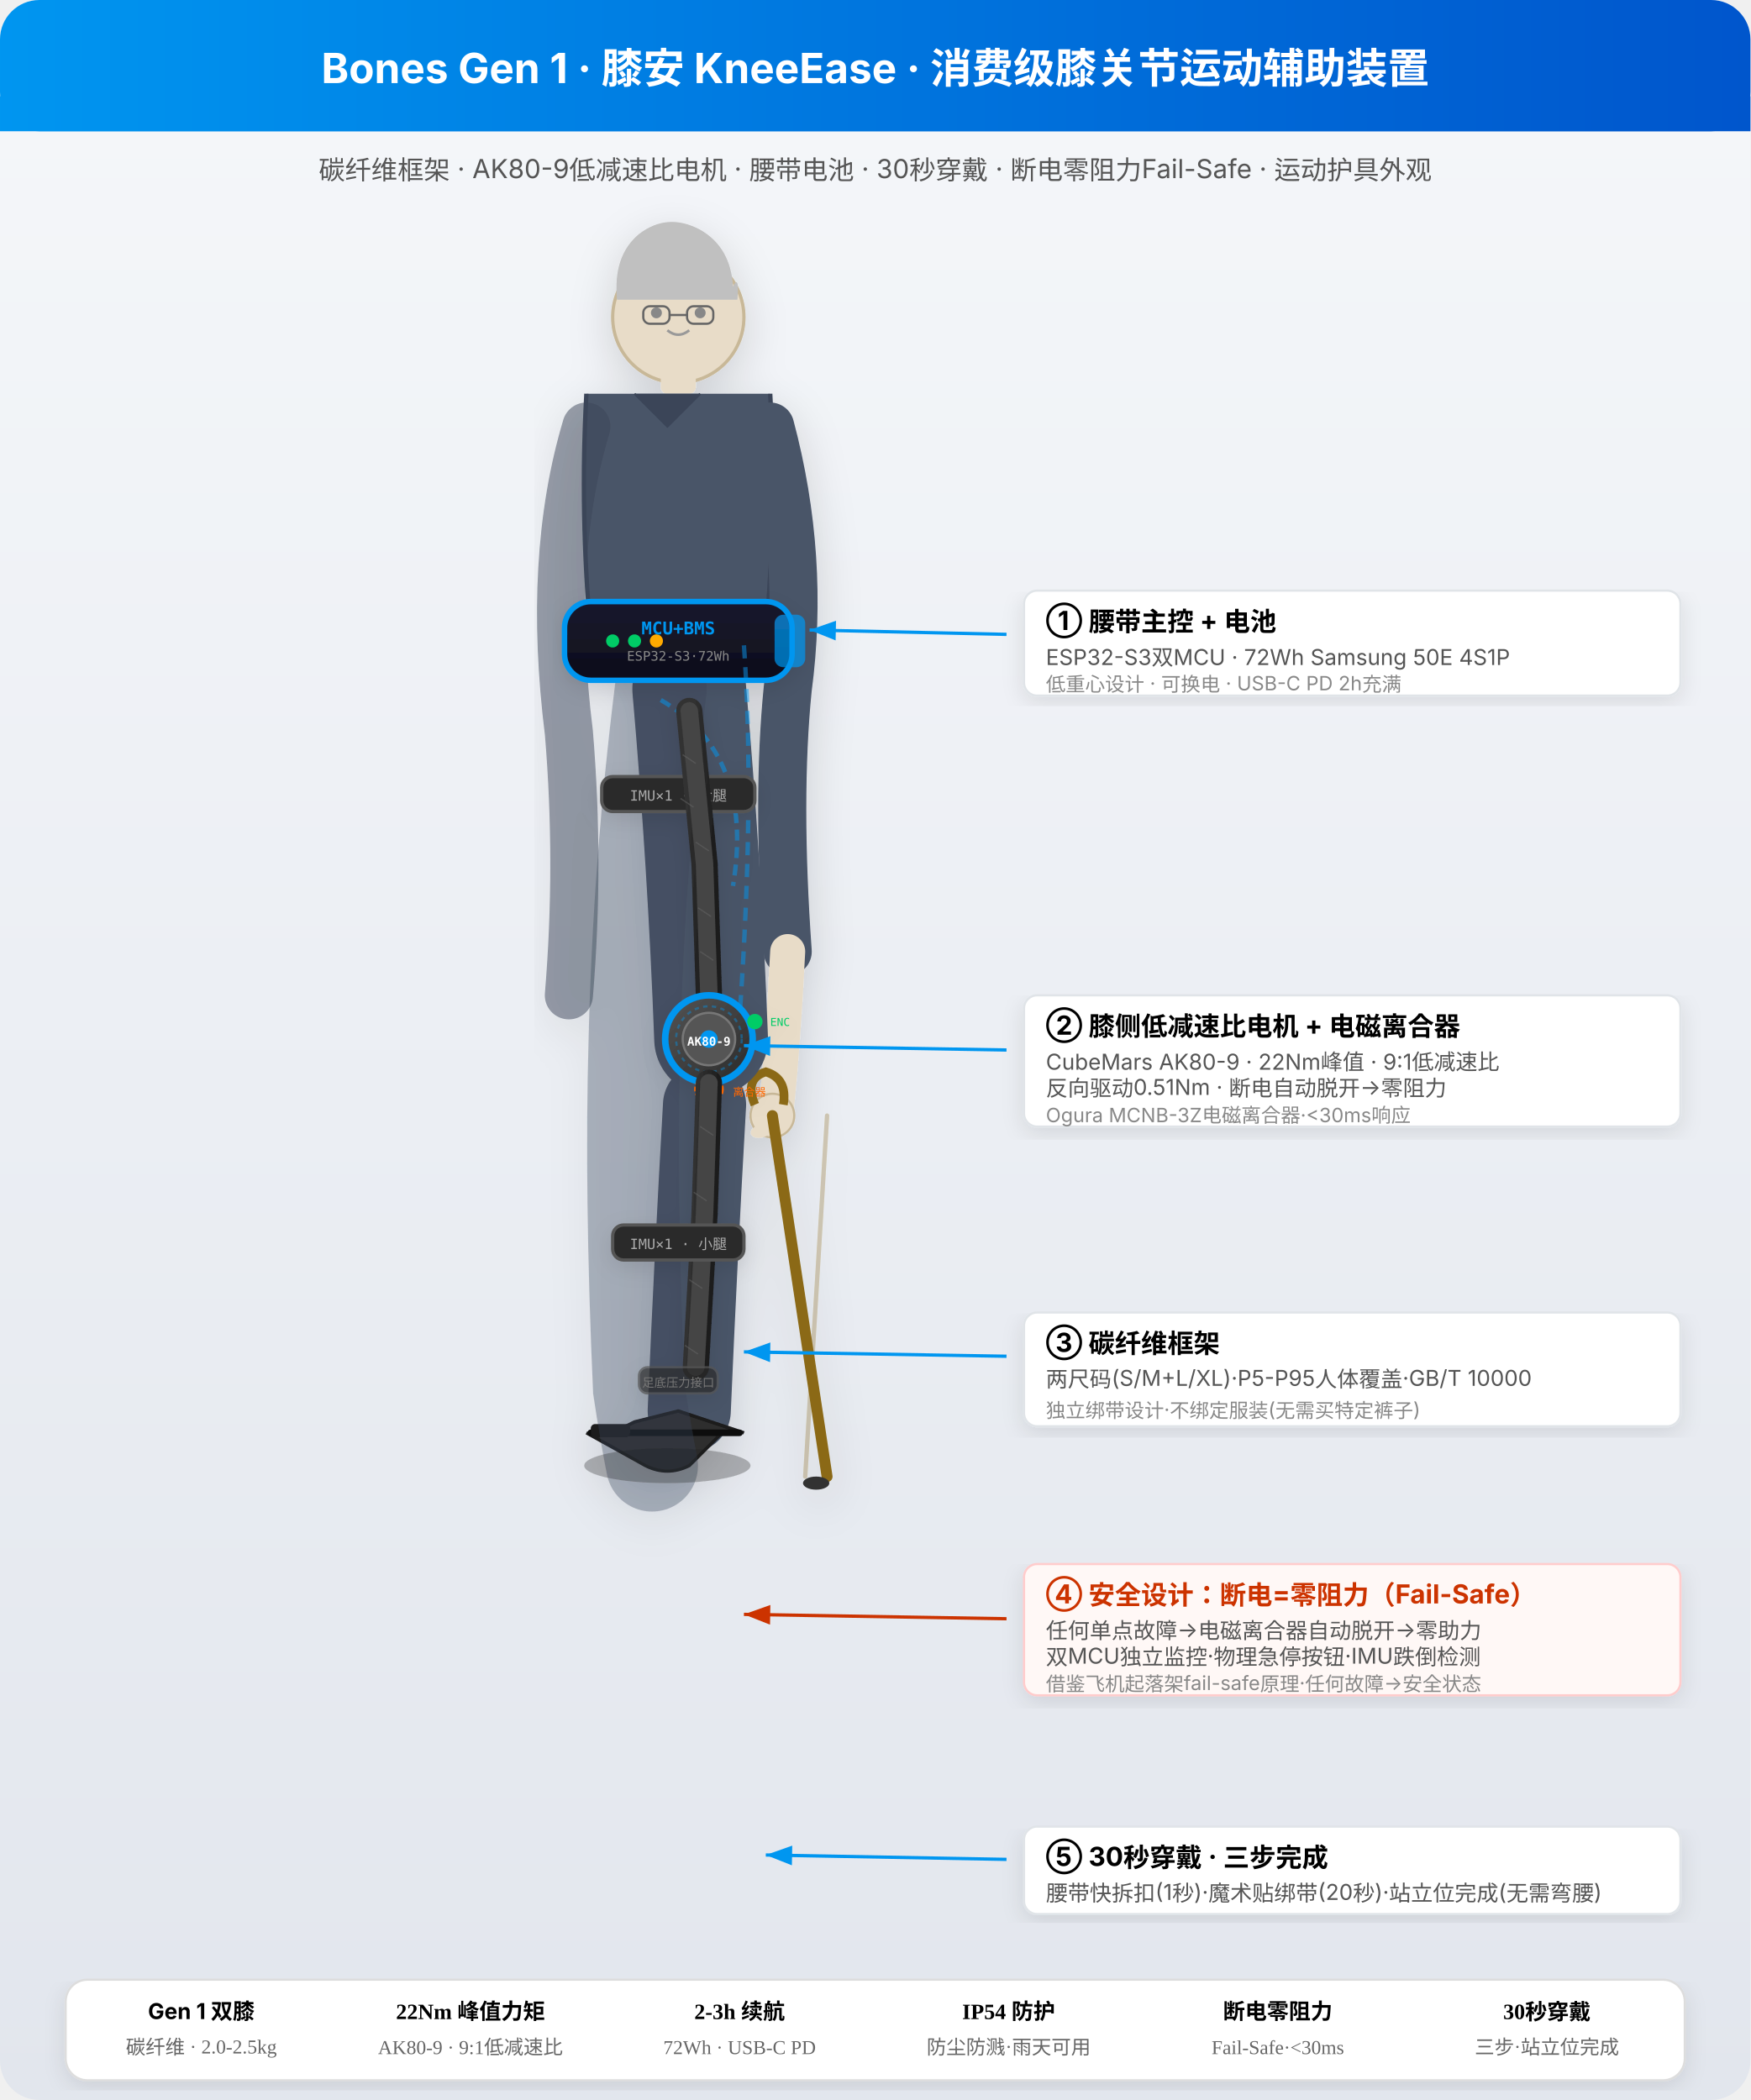
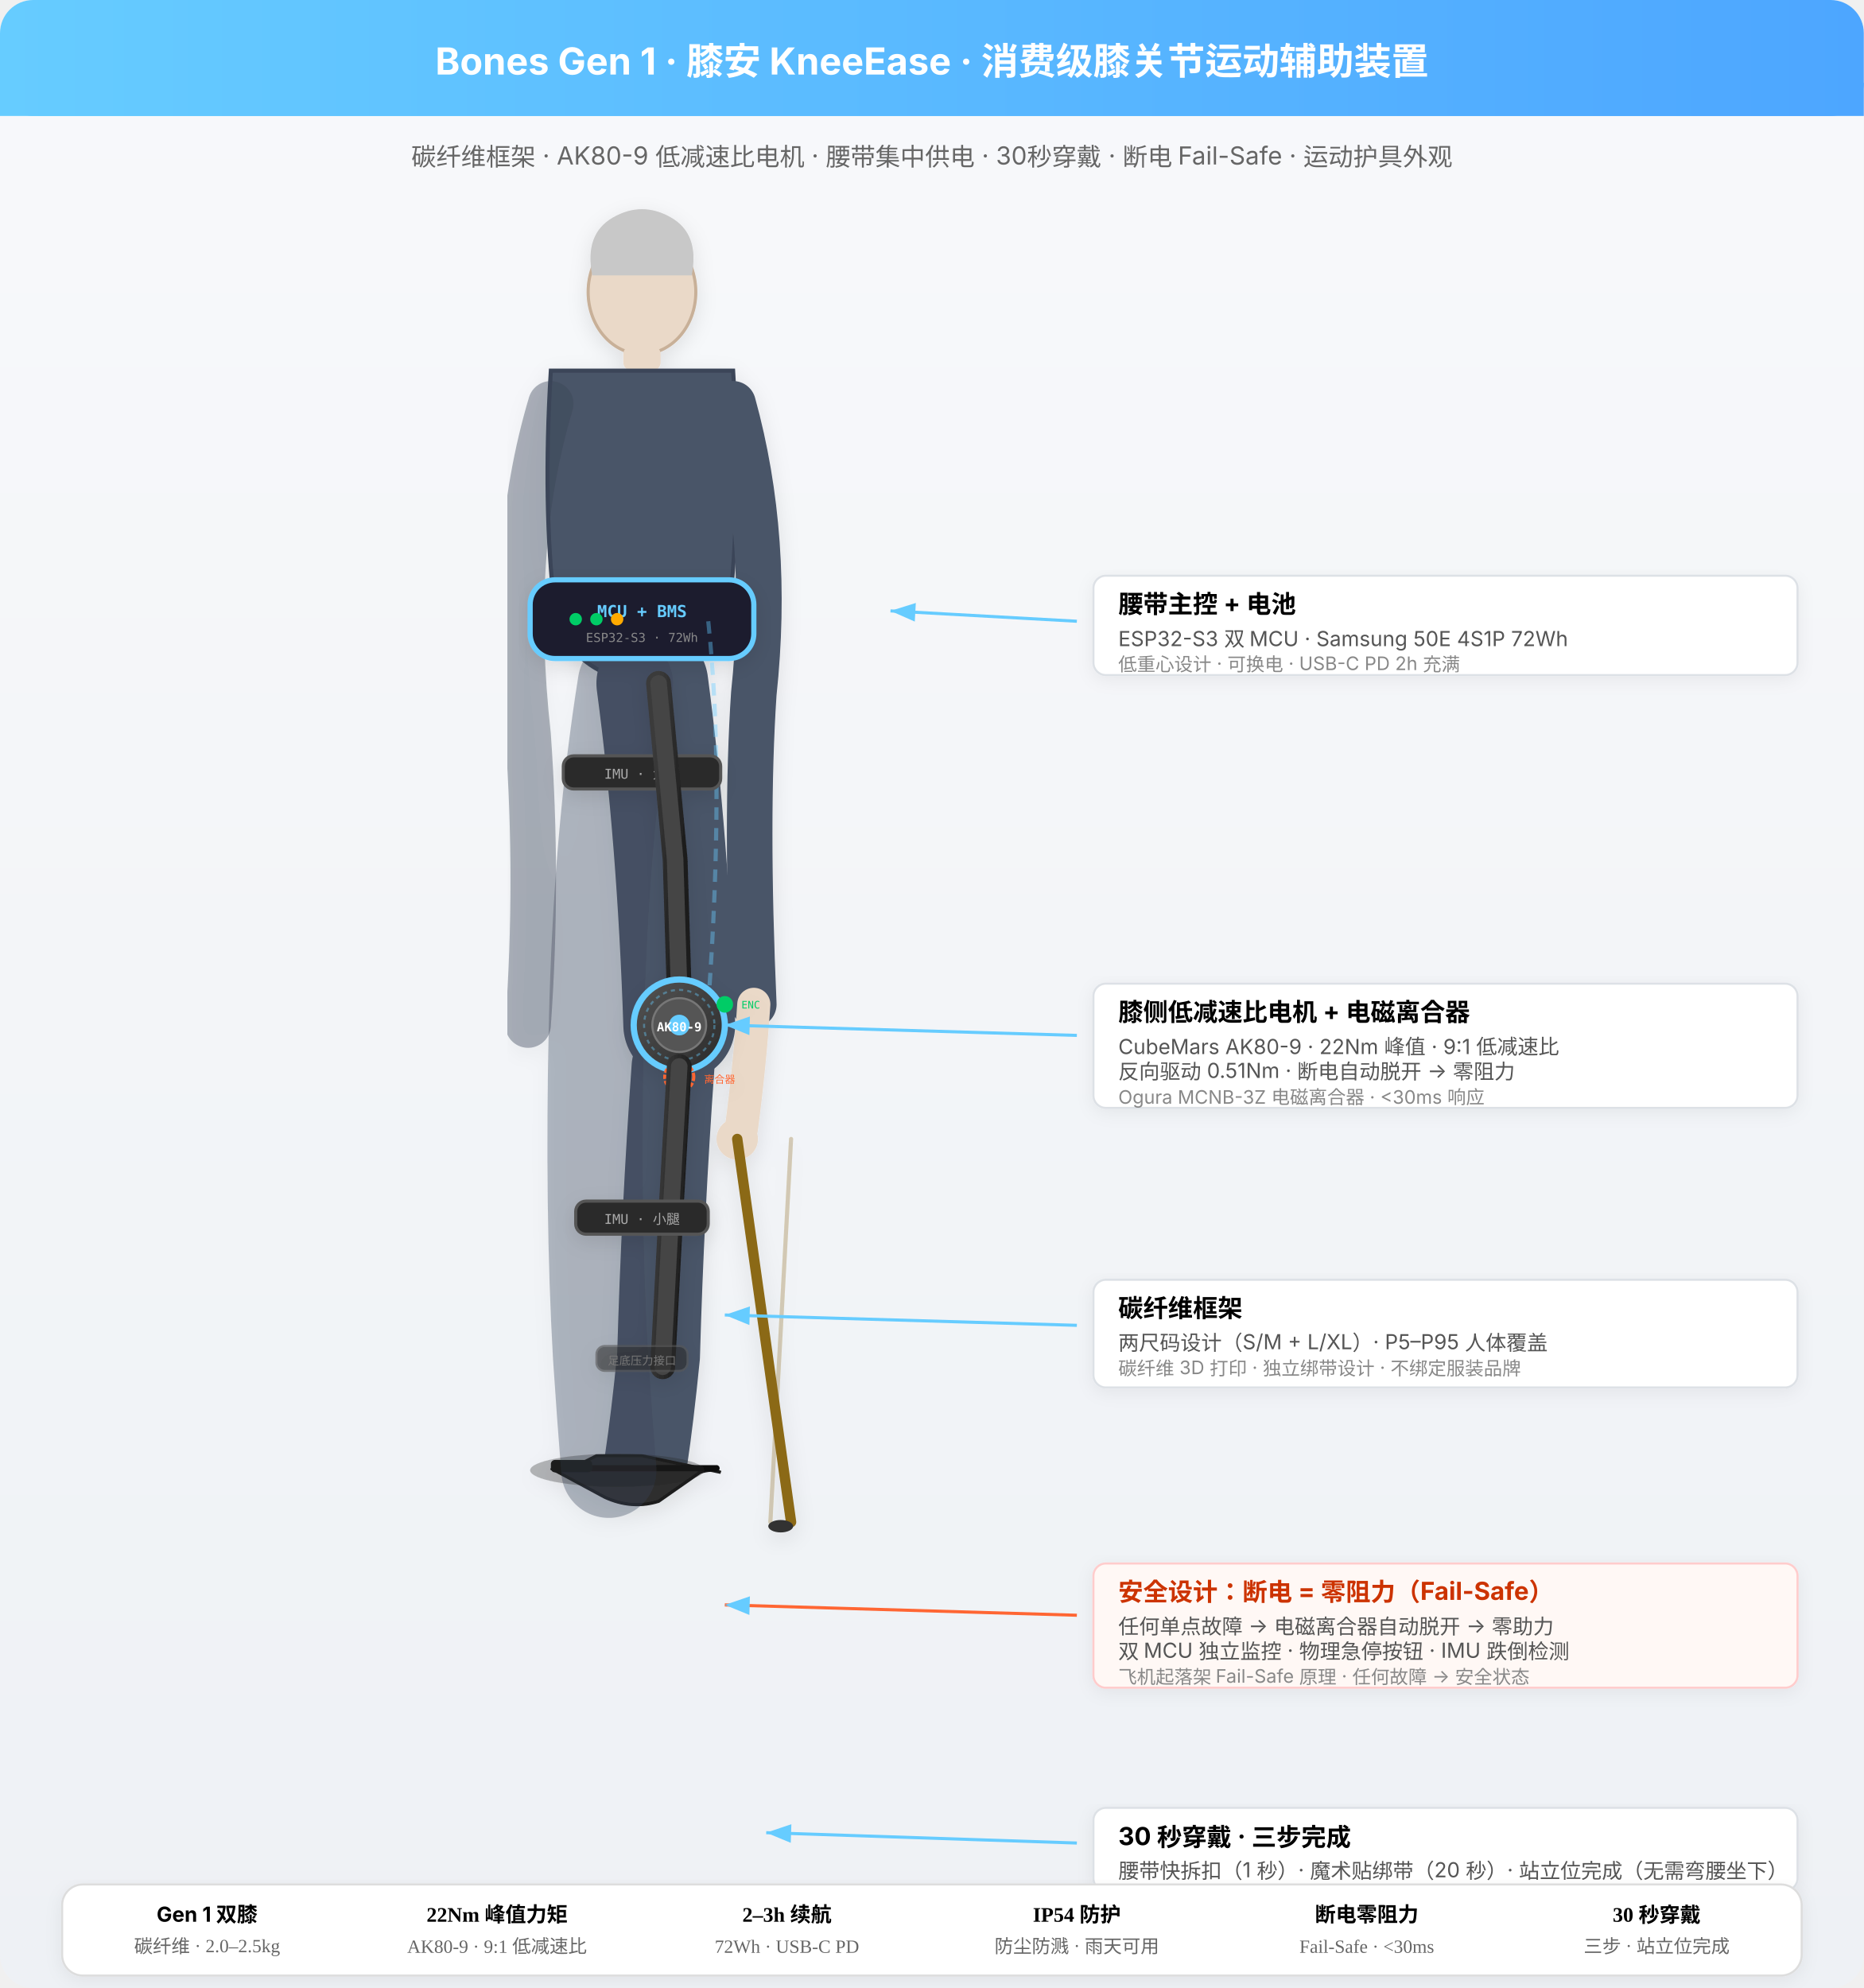
- <svg xmlns="http://www.w3.org/2000/svg" viewBox="0 0 800 960" width="800" height="960">
+ <svg xmlns="http://www.w3.org/2000/svg" viewBox="0 0 900 960" width="900" height="960">
  <defs>
-     <linearGradient id="bgGrad" x1="0" y1="0" x2="0" y2="1">
-       <stop offset="0%" stop-color="#f5f7fa" />
-       <stop offset="100%" stop-color="#e2e6ed" />
+     <linearGradient id="bg" x1="0" y1="0" x2="0" y2="1">
+       <stop offset="0%" stop-color="#f8f9fb" />
+       <stop offset="100%" stop-color="#eef1f5" />
    </linearGradient>
    <linearGradient id="accent" x1="0" y1="0" x2="1" y2="0">
-       <stop offset="0%" stop-color="#0096f0" />
-       <stop offset="100%" stop-color="#0055cc" />
+       <stop offset="0%" stop-color="#66ccff" />
+       <stop offset="100%" stop-color="#4da6ff" />
    </linearGradient>
-     <linearGradient id="frameGrad" x1="0" y1="0" x2="1" y2="1">
-       <stop offset="0%" stop-color="#333" />
+     <linearGradient id="frame" x1="0" y1="0" x2="1" y2="1">
+       <stop offset="0%" stop-color="#3a3a3a" />
      <stop offset="100%" stop-color="#1a1a1a" />
    </linearGradient>
-     <linearGradient id="motorGrad" x1="0" y1="0" x2="1" y2="1">
+     <linearGradient id="motor" x1="0" y1="0" x2="1" y2="1">
      <stop offset="0%" stop-color="#555" />
      <stop offset="100%" stop-color="#2a2a2a" />
    </linearGradient>
-     <linearGradient id="beltGrad" x1="0" y1="0" x2="0" y2="1">
-       <stop offset="0%" stop-color="#1a1a2e" />
-       <stop offset="100%" stop-color="#0d0d1a" />
-     </linearGradient>
-     <filter id="drop" x="-5%" y="-5%" width="115%" height="115%">
-       <feDropShadow dx="0" dy="3" stdDeviation="5" flood-opacity="0.1" />
+     <filter id="shadow" x="-5%" y="-5%" width="115%" height="115%">
+       <feDropShadow dx="0" dy="3" stdDeviation="5" flood-opacity="0.10" />
    </filter>
-     <filter id="soft" x="-10%" y="-10%" width="130%" height="130%">
-       <feDropShadow dx="0" dy="6" stdDeviation="10" flood-opacity="0.15" />
+     <filter id="card" x="-10%" y="-10%" width="130%" height="130%">
+       <feDropShadow dx="0" dy="2" stdDeviation="4" flood-opacity="0.06" />
    </filter>
    <marker id="arrow" markerWidth="8" markerHeight="6" refX="8" refY="3" orient="auto">
-       <path d="M0,0 L8,3 L0,6 Z" fill="#0096f0" />
-     </marker>
-     <marker id="arrowWarn" markerWidth="8" markerHeight="6" refX="8" refY="3" orient="auto">
-       <path d="M0,0 L8,3 L0,6 Z" fill="#cc3300" />
+       <path d="M0,0 L8,3 L0,6 Z" fill="#66ccff" />
    </marker>
  </defs>
-   <rect width="800" height="960" rx="18" fill="url(#bgGrad)" />
-   <rect x="0" y="0" width="800" height="60" rx="18" fill="url(#accent)" />
-   <rect x="0" y="44" width="800" height="16" fill="url(#accent)" />
-   <text x="400" y="38" text-anchor="middle" font-family="-apple-system,PingFang SC,sans-serif" font-size="19" font-weight="700" fill="#fff">Bones Gen 1 · 膝安 KneeEase · 消费级膝关节运动辅助装置</text>
-   <text x="400" y="82" text-anchor="middle" font-family="-apple-system,PingFang SC,sans-serif" font-size="12" fill="#555">碳纤维框架 · AK80-9低减速比电机 · 腰带电池 · 30秒穿戴 · 断电零阻力Fail-Safe · 运动护具外观</text>
-   <g transform="translate(310, 115)" filter="url(#soft)">
-     <circle cx="0" cy="30" r="30" fill="#e8dcc8" stroke="#c8b898" stroke-width="1.5" />
-     <path d="M-28,22 Q-30,2 -18,-8 Q-5,-18 10,-10 Q24,-2 25,16 Q28,10 27,22" fill="#c0c0c0" />
-     <circle cx="-10" cy="28" r="2.5" fill="#888" />
-     <circle cx="10" cy="28" r="2.5" fill="#888" />
-     <path d="M-5,36 Q0,40 5,36" stroke="#999" stroke-width="1.2" fill="none" />
-     <rect x="-16" y="25" width="12" height="8" rx="3" fill="none" stroke="#666" stroke-width="1" />
-     <rect x="4" y="25" width="12" height="8" rx="3" fill="none" stroke="#666" stroke-width="1" />
-     <line x1="-4" y1="29" x2="4" y2="29" stroke="#666" stroke-width="1" />
-     <rect x="-8" y="55" width="16" height="10" rx="3" fill="#e8dcc8" />
-     <path d="M-42,65 Q-45,120 -40,175 Q-35,195 0,200 Q35,195 40,175 Q45,120 42,65" fill="#4a5568" stroke="#3a4558" stroke-width="2" />
-     <path d="M-20,65 L-5,80 L10,65" fill="#3a4558" stroke="#3a4558" stroke-width="1" />
-     <path d="M-42,80 Q-60,140 -50,220 Q-45,280 -50,340" stroke="#3a4558" stroke-width="22" stroke-linecap="round" fill="none" opacity="0.5" />
-     <path d="M42,80 Q58,140 50,200 Q45,250 50,320" stroke="#4a5568" stroke-width="22" stroke-linecap="round" fill="none" />
-     <path d="M50,320 Q48,360 45,390" stroke="#e8dcc8" stroke-width="16" stroke-linecap="round" fill="none" />
-     <circle cx="43" cy="395" r="10" fill="#e8dcc8" stroke="#c8b898" stroke-width="1" />
-     <ellipse cx="38" cy="402" rx="5" ry="3" fill="#e8dcc8" transform="rotate(-15,38,402)" />
-     <line x1="43" y1="395" x2="68" y2="560" stroke="#8B6914" stroke-width="5" stroke-linecap="round" />
-     <line x1="68" y1="395" x2="58" y2="560" stroke="#8B6914" stroke-width="2" stroke-linecap="round" opacity="0.3" />
-     <path d="M35,390 Q30,378 40,375 Q50,378 48,390" stroke="#8B6914" stroke-width="4" fill="none" />
-     <ellipse cx="63" cy="563" rx="6" ry="3" fill="#333" />
-     <path d="M5,200 Q12,280 15,360" stroke="#4a5568" stroke-width="52" stroke-linecap="round" fill="none" />
-     <circle cx="14" cy="365" r="26" fill="none" stroke="none" />
-     <path d="M12,390 Q8,460 5,530" stroke="#4a5568" stroke-width="38" stroke-linecap="round" fill="none" />
-     <path d="M-20,535 L-30,540 Q-38,542 -42,540 L-15,555 Q-5,560 5,555 L20,540 Q25,538 30,540 L0,530 Z" fill="#2d2d2d" stroke="#1a1a1a" stroke-width="1.5" />
-     <path d="M-40,540 L28,540" stroke="#111" stroke-width="3" stroke-linecap="round" />
-     <rect x="-40" y="536" width="18" height="6" rx="2" fill="#1a1a1a" />
-     <path d="M-8,200 Q-18,280 -20,360 Q-22,430 -18,520 Q-15,540 -12,555" stroke="#3a4558" stroke-width="42" stroke-linecap="round" fill="none" opacity="0.35" />
-     <ellipse cx="-5" cy="555" rx="38" ry="8" fill="#222" opacity="0.3" />
+   <rect width="900" height="960" rx="16" fill="url(#bg)" />
+   <rect x="0" y="0" width="900" height="56" rx="16" fill="url(#accent)" />
+   <rect x="0" y="40" width="900" height="16" fill="url(#accent)" />
+   <text x="450" y="36" text-anchor="middle" font-family="-apple-system,PingFang SC,sans-serif" font-size="18" font-weight="700" fill="#fff">Bones Gen 1 · 膝安 KneeEase · 消费级膝关节运动辅助装置</text>
+   <text x="450" y="80" text-anchor="middle" font-family="-apple-system,PingFang SC,sans-serif" font-size="12" fill="#666">碳纤维框架 · AK80-9 低减速比电机 · 腰带集中供电 · 30秒穿戴 · 断电 Fail-Safe · 运动护具外观</text>
+   <g transform="translate(310, 115)" filter="url(#shadow)">
+     <ellipse cx="0" cy="26" rx="26" ry="30" fill="#ead9c8" stroke="#c8b098" stroke-width="1.5" />
+     <path d="M-24,18 Q-28,-2 -14,-10 Q0,-18 14,-10 Q28,-2 24,18" fill="#c8c8c8" />
+     <rect x="-9" y="52" width="18" height="12" rx="4" fill="#ead9c8" />
+     <path d="M-44,64 Q-48,130 -42,180 Q-35,210 0,215 Q35,210 42,180 Q48,130 44,64 Z" fill="#4a5568" stroke="#3a4558" stroke-width="2" />
+     <path d="M-44,80 Q-65,150 -55,240 Q-50,310 -55,380" stroke="#3a4558" stroke-width="22" stroke-linecap="round" fill="none" opacity="0.4" />
+     <path d="M44,80 Q62,145 54,220 Q50,280 54,370" stroke="#4a5568" stroke-width="22" stroke-linecap="round" fill="none" />
+     <path d="M54,370 Q52,400 48,430" stroke="#ead9c8" stroke-width="16" stroke-linecap="round" fill="none" />
+     <circle cx="46" cy="435" r="10" fill="#ead9c8" />
+     <line x1="46" y1="435" x2="72" y2="620" stroke="#8B6914" stroke-width="5" stroke-linecap="round" />
+     <line x1="72" y1="435" x2="62" y2="620" stroke="#8B6914" stroke-width="2" stroke-linecap="round" opacity="0.3" />
+     <ellipse cx="67" cy="622" rx="6" ry="3" fill="#333" />
+     <path d="M5,215 Q15,290 18,380" stroke="#4a5568" stroke-width="54" stroke-linecap="round" fill="none" />
+     <path d="M15,400 Q10,470 8,540 Q5,570 2,590" stroke="#4a5568" stroke-width="40" stroke-linecap="round" fill="none" />
+     <path d="M-22,588 L-34,594 Q-40,596 -44,594 L-18,608 Q-5,614 8,610 L28,596 Q34,594 38,596 L0,588 Z" fill="#2d2d2d" stroke="#1a1a1a" stroke-width="1.5" />
+     <line x1="-42" y1="594" x2="36" y2="594" stroke="#111" stroke-width="3" stroke-linecap="round" />
+     <rect x="-44" y="590" width="20" height="6" rx="2" fill="#1a1a1a" />
+     <path d="M-8,215 Q-20,290 -22,380 Q-24,470 -20,540 Q-18,570 -16,595" stroke="#3a4558" stroke-width="46" stroke-linecap="round" fill="none" opacity="0.35" />
+     <ellipse cx="-12" cy="595" rx="42" ry="8" fill="#222" opacity="0.3" />
  </g>
-   <g transform="translate(310, 115)" filter="url(#drop)">
-     <rect x="-52" y="160" width="104" height="36" rx="12" fill="url(#beltGrad)" stroke="#0096f0" stroke-width="2.5" />
-     <circle cx="-30" cy="178" r="3" fill="#00cc66" />
-     <circle cx="-20" cy="178" r="3" fill="#00cc66" />
-     <circle cx="-10" cy="178" r="3" fill="#ffaa00" />
-     <text x="0" y="175" text-anchor="middle" font-family="monospace" font-size="8" fill="#0096f0" font-weight="700">MCU+BMS</text>
-     <text x="0" y="187" text-anchor="middle" font-family="monospace" font-size="6" fill="#888">ESP32-S3·72Wh</text>
-     <rect x="44" y="166" width="14" height="24" rx="4" fill="#0096f0" opacity="0.7" />
-     <path d="M30,180 Q35,250 28,350" stroke="#0096f0" stroke-width="2" fill="none" stroke-dasharray="6,4" opacity="0.5" />
-     <path d="M-8,205 Q35,230 25,290" stroke="#0096f0" stroke-width="2" fill="none" stroke-dasharray="5,3" opacity="0.5" />
-     <rect x="-35" y="240" width="70" height="16" rx="5" fill="#2a2a2a" stroke="#555" stroke-width="1.5" />
-     <text x="0" y="251" text-anchor="middle" font-family="monospace" font-size="6.5" fill="#aaa">IMU×1 · 大腿</text>
-     <path d="M5,210 L12,280 L14,340" stroke="url(#frameGrad)" stroke-width="12" stroke-linecap="round" />
-     <path d="M5,210 L12,280 L14,340" stroke="#444" stroke-width="8" stroke-linecap="round" />
-     <path d="M2,230 L8,234 M1,250 L7,254 M8,270 L14,274 M9,300 L15,304 M10,320 L16,324" stroke="#666" stroke-width="0.6" opacity="0.5" />
-     <circle cx="14" cy="360" r="20" fill="url(#motorGrad)" stroke="#0096f0" stroke-width="3" />
-     <circle cx="14" cy="360" r="12" fill="#555" stroke="#777" stroke-width="1" />
-     <circle cx="14" cy="360" r="4" fill="#0096f0" />
-     <text x="14" y="363" text-anchor="middle" font-family="monospace" font-size="5.5" fill="#fff" font-weight="700">AK80-9</text>
-     <circle cx="14" cy="360" r="15" fill="none" stroke="#0096f0" stroke-width="1" stroke-dasharray="2,2" opacity="0.4" />
-     <circle cx="35" cy="352" r="3.5" fill="#00cc66" />
-     <text x="42" y="354" font-family="monospace" font-size="5" fill="#00cc66">ENC</text>
-     <circle cx="14" cy="383" r="6" fill="none" stroke="#ff6600" stroke-width="1.5" stroke-dasharray="2,1" />
-     <text x="25" y="386" font-family="monospace" font-size="5" fill="#ff6600">离合器</text>
-     <path d="M14,380 L12,440 L8,510" stroke="url(#frameGrad)" stroke-width="12" stroke-linecap="round" />
-     <path d="M14,380 L12,440 L8,510" stroke="#444" stroke-width="8" stroke-linecap="round" />
-     <path d="M10,400 L16,404 M7,430 L13,434 M5,470 L11,474 M3,500 L9,504" stroke="#666" stroke-width="0.6" opacity="0.5" />
-     <rect x="-30" y="445" width="60" height="16" rx="5" fill="#2a2a2a" stroke="#555" stroke-width="1.5" />
-     <text x="0" y="456" text-anchor="middle" font-family="monospace" font-size="6.5" fill="#aaa">IMU×1 · 小腿</text>
-     <rect x="-18" y="510" width="36" height="12" rx="4" fill="#2a2a2a" stroke="#555" stroke-width="1" opacity="0.7" />
-     <text x="0" y="519" text-anchor="middle" font-family="monospace" font-size="5.5" fill="#777">足底压力接口</text>
+   <g transform="translate(310, 115)" filter="url(#shadow)">
+     <rect x="-54" y="165" width="108" height="38" rx="12" fill="#1a1a2e" stroke="#66ccff" stroke-width="2.5" />
+     <text x="0" y="183" text-anchor="middle" font-family="monospace" font-size="8" fill="#66ccff" font-weight="700">MCU + BMS</text>
+     <text x="0" y="195" text-anchor="middle" font-family="monospace" font-size="6" fill="#888">ESP32-S3 · 72Wh</text>
+     <circle cx="-32" cy="184" r="3" fill="#00cc66" />
+     <circle cx="-22" cy="184" r="3" fill="#00cc66" />
+     <circle cx="-12" cy="184" r="3" fill="#ffaa00" />
+     <path d="M32,185 Q40,260 32,370" stroke="#66ccff" stroke-width="2" fill="none" stroke-dasharray="6,4" opacity="0.4" />
+     <rect x="-38" y="250" width="76" height="16" rx="5" fill="#2a2a2a" stroke="#555" stroke-width="1.5" />
+     <text x="0" y="261" text-anchor="middle" font-family="monospace" font-size="6.5" fill="#aaa">IMU · 大腿</text>
+     <path d="M8,215 L16,300 L18,365" stroke="url(#frame)" stroke-width="12" stroke-linecap="round" />
+     <path d="M8,215 L16,300 L18,365" stroke="#444" stroke-width="8" stroke-linecap="round" />
+     <circle cx="18" cy="380" r="22" fill="url(#motor)" stroke="#66ccff" stroke-width="3" />
+     <circle cx="18" cy="380" r="13" fill="#555" stroke="#777" stroke-width="1" />
+     <circle cx="18" cy="380" r="5" fill="#66ccff" />
+     <text x="18" y="383" text-anchor="middle" font-family="monospace" font-size="6" fill="#fff" font-weight="700">AK80-9</text>
+     <circle cx="18" cy="380" r="17" fill="none" stroke="#66ccff" stroke-width="1" stroke-dasharray="2,2" opacity="0.4" />
+     <circle cx="40" cy="370" r="4" fill="#00cc66" />
+     <text x="48" y="372" font-family="monospace" font-size="5" fill="#00cc66">ENC</text>
+     <circle cx="18" cy="405" r="7" fill="none" stroke="#ff6633" stroke-width="1.5" stroke-dasharray="2,1" />
+     <text x="30" y="408" font-family="monospace" font-size="5" fill="#ff6633">离合器</text>
+     <path d="M18,400 L14,470 L10,545" stroke="url(#frame)" stroke-width="12" stroke-linecap="round" />
+     <path d="M18,400 L14,470 L10,545" stroke="#444" stroke-width="8" stroke-linecap="round" />
+     <rect x="-32" y="465" width="64" height="16" rx="5" fill="#2a2a2a" stroke="#555" stroke-width="1.5" />
+     <text x="0" y="476" text-anchor="middle" font-family="monospace" font-size="6.5" fill="#aaa">IMU · 小腿</text>
+     <rect x="-22" y="535" width="44" height="12" rx="4" fill="#2a2a2a" stroke="#555" stroke-width="1" opacity="0.6" />
+     <text x="0" y="544" text-anchor="middle" font-family="monospace" font-size="5.5" fill="#777">足底压力接口</text>
  </g>
  <g font-family="-apple-system,PingFang SC,sans-serif" font-size="11">
-     <line x1="460" y1="290" x2="370" y2="288" stroke="#0096f0" stroke-width="1.5" marker-end="url(#arrow)" />
-     <rect x="468" y="270" width="300" height="48" rx="6" fill="#fff" stroke="#e0e4e8" stroke-width="1" filter="url(#drop)" />
-     <text x="478" y="288" font-size="12" font-weight="700" fill="#000">① 腰带主控 + 电池</text>
-     <text x="478" y="304" font-size="10" fill="#555">ESP32-S3双MCU · 72Wh Samsung 50E 4S1P</text>
-     <text x="478" y="316" font-size="9" fill="#888">低重心设计 · 可换电 · USB-C PD 2h充满</text>
-     <line x1="460" y1="480" x2="340" y2="478" stroke="#0096f0" stroke-width="1.5" marker-end="url(#arrow)" />
-     <rect x="468" y="455" width="300" height="60" rx="6" fill="#fff" stroke="#e0e4e8" stroke-width="1" filter="url(#drop)" />
-     <text x="478" y="473" font-size="12" font-weight="700" fill="#000">② 膝侧低减速比电机 + 电磁离合器</text>
-     <text x="478" y="489" font-size="10" fill="#555">CubeMars AK80-9 · 22Nm峰值 · 9:1低减速比</text>
-     <text x="478" y="501" font-size="10" fill="#555">反向驱动0.51Nm · 断电自动脱开→零阻力</text>
-     <text x="478" y="513" font-size="9" fill="#888">Ogura MCNB-3Z电磁离合器·&lt;30ms响应</text>
-     <line x1="460" y1="620" x2="340" y2="618" stroke="#0096f0" stroke-width="1.5" marker-end="url(#arrow)" />
-     <rect x="468" y="600" width="300" height="52" rx="6" fill="#fff" stroke="#e0e4e8" stroke-width="1" filter="url(#drop)" />
-     <text x="478" y="618" font-size="12" font-weight="700" fill="#000">③ 碳纤维框架</text>
-     <text x="478" y="634" font-size="10" fill="#555">两尺码(S/M+L/XL)·P5-P95人体覆盖·GB/T 10000</text>
-     <text x="478" y="648" font-size="9" fill="#888">独立绑带设计·不绑定服装(无需买特定裤子)</text>
-     <line x1="460" y1="740" x2="340" y2="738" stroke="#cc3300" stroke-width="1.5" marker-end="url(#arrowWarn)" />
-     <rect x="468" y="715" width="300" height="60" rx="6" fill="#fff8f6" stroke="#ffcccc" stroke-width="1" filter="url(#drop)" />
-     <text x="478" y="733" font-size="12" font-weight="700" fill="#cc3300">④ 安全设计：断电=零阻力（Fail-Safe）</text>
-     <text x="478" y="749" font-size="10" fill="#555">任何单点故障→电磁离合器自动脱开→零助力</text>
-     <text x="478" y="761" font-size="10" fill="#555">双MCU独立监控·物理急停按钮·IMU跌倒检测</text>
-     <text x="478" y="773" font-size="9" fill="#888">借鉴飞机起落架fail-safe原理·任何故障→安全状态</text>
-     <line x1="460" y1="850" x2="350" y2="848" stroke="#0096f0" stroke-width="1.5" marker-end="url(#arrow)" />
-     <rect x="468" y="835" width="300" height="40" rx="6" fill="#fff" stroke="#e0e4e8" stroke-width="1" filter="url(#drop)" />
-     <text x="478" y="853" font-size="12" font-weight="700" fill="#000">⑤ 30秒穿戴 · 三步完成</text>
-     <text x="478" y="869" font-size="10" fill="#555">腰带快拆扣(1秒)·魔术贴绑带(20秒)·站立位完成(无需弯腰)</text>
+     <line x1="520" y1="300" x2="430" y2="295" stroke="#66ccff" stroke-width="1.5" marker-end="url(#arrow)" />
+     <rect x="528" y="278" width="340" height="48" rx="6" fill="#fff" stroke="#dde1e6" stroke-width="1" filter="url(#card)" />
+     <text x="540" y="296" font-size="12" font-weight="700" fill="#000">腰带主控 + 电池</text>
+     <text x="540" y="312" font-size="10" fill="#555">ESP32-S3 双 MCU · Samsung 50E 4S1P 72Wh</text>
+     <text x="540" y="324" font-size="9" fill="#888">低重心设计 · 可换电 · USB-C PD 2h 充满</text>
+     <line x1="520" y1="500" x2="350" y2="495" stroke="#66ccff" stroke-width="1.5" marker-end="url(#arrow)" />
+     <rect x="528" y="475" width="340" height="60" rx="6" fill="#fff" stroke="#dde1e6" stroke-width="1" filter="url(#card)" />
+     <text x="540" y="493" font-size="12" font-weight="700" fill="#000">膝侧低减速比电机 + 电磁离合器</text>
+     <text x="540" y="509" font-size="10" fill="#555">CubeMars AK80-9 · 22Nm 峰值 · 9:1 低减速比</text>
+     <text x="540" y="521" font-size="10" fill="#555">反向驱动 0.51Nm · 断电自动脱开 → 零阻力</text>
+     <text x="540" y="533" font-size="9" fill="#888">Ogura MCNB-3Z 电磁离合器 · &lt;30ms 响应</text>
+     <line x1="520" y1="640" x2="350" y2="635" stroke="#66ccff" stroke-width="1.5" marker-end="url(#arrow)" />
+     <rect x="528" y="618" width="340" height="52" rx="6" fill="#fff" stroke="#dde1e6" stroke-width="1" filter="url(#card)" />
+     <text x="540" y="636" font-size="12" font-weight="700" fill="#000">碳纤维框架</text>
+     <text x="540" y="652" font-size="10" fill="#555">两尺码设计（S/M + L/XL）· P5–P95 人体覆盖</text>
+     <text x="540" y="664" font-size="9" fill="#888">碳纤维 3D 打印 · 独立绑带设计 · 不绑定服装品牌</text>
+     <line x1="520" y1="780" x2="350" y2="775" stroke="#ff6633" stroke-width="1.5" marker-end="url(#arrow)" />
+     <rect x="528" y="755" width="340" height="60" rx="6" fill="#fff8f5" stroke="#ffcccc" stroke-width="1" filter="url(#card)" />
+     <text x="540" y="773" font-size="12" font-weight="700" fill="#cc3300">安全设计：断电 = 零阻力（Fail-Safe）</text>
+     <text x="540" y="789" font-size="10" fill="#555">任何单点故障 → 电磁离合器自动脱开 → 零助力</text>
+     <text x="540" y="801" font-size="10" fill="#555">双 MCU 独立监控 · 物理急停按钮 · IMU 跌倒检测</text>
+     <text x="540" y="813" font-size="9" fill="#888">飞机起落架 Fail-Safe 原理 · 任何故障 → 安全状态</text>
+     <line x1="520" y1="890" x2="370" y2="885" stroke="#66ccff" stroke-width="1.5" marker-end="url(#arrow)" />
+     <rect x="528" y="873" width="340" height="40" rx="6" fill="#fff" stroke="#dde1e6" stroke-width="1" filter="url(#card)" />
+     <text x="540" y="891" font-size="12" font-weight="700" fill="#000">30 秒穿戴 · 三步完成</text>
+     <text x="540" y="907" font-size="10" fill="#555">腰带快拆扣（1 秒）· 魔术贴绑带（20 秒）· 站立位完成（无需弯腰坐下）</text>
  </g>
-   <g transform="translate(30, 905)">
-     <rect x="0" y="0" width="740" height="46" rx="10" fill="#fff" stroke="#ddd" stroke-width="1" filter="url(#drop)" />
-     <text x="62" y="18" text-anchor="middle" font-family="-apple-system,PingFang SC,sans-serif" font-size="10" font-weight="700" fill="#000">Gen 1 双膝</text>
-     <text x="62" y="34" text-anchor="middle" font-size="9" fill="#666">碳纤维 · 2.0-2.5kg</text>
-     <text x="185" y="18" text-anchor="middle" font-size="10" font-weight="700" fill="#000">22Nm 峰值力矩</text>
-     <text x="185" y="34" text-anchor="middle" font-size="9" fill="#666">AK80-9 · 9:1低减速比</text>
-     <text x="308" y="18" text-anchor="middle" font-size="10" font-weight="700" fill="#000">2-3h 续航</text>
-     <text x="308" y="34" text-anchor="middle" font-size="9" fill="#666">72Wh · USB-C PD</text>
-     <text x="431" y="18" text-anchor="middle" font-size="10" font-weight="700" fill="#000">IP54 防护</text>
-     <text x="431" y="34" text-anchor="middle" font-size="9" fill="#666">防尘防溅·雨天可用</text>
-     <text x="554" y="18" text-anchor="middle" font-size="10" font-weight="700" fill="#000">断电零阻力</text>
-     <text x="554" y="34" text-anchor="middle" font-size="9" fill="#666">Fail-Safe·&lt;30ms</text>
-     <text x="677" y="18" text-anchor="middle" font-size="10" font-weight="700" fill="#000">30秒穿戴</text>
-     <text x="677" y="34" text-anchor="middle" font-size="9" fill="#666">三步·站立位完成</text>
+   <g transform="translate(30, 910)">
+     <rect x="0" y="0" width="840" height="44" rx="10" fill="#fff" stroke="#ddd" stroke-width="1" filter="url(#card)" />
+     <text x="70" y="18" text-anchor="middle" font-family="-apple-system,PingFang SC,sans-serif" font-size="10" font-weight="700" fill="#000">Gen 1 双膝</text>
+     <text x="70" y="33" text-anchor="middle" font-size="9" fill="#666">碳纤维 · 2.0–2.5kg</text>
+     <text x="210" y="18" text-anchor="middle" font-size="10" font-weight="700" fill="#000">22Nm 峰值力矩</text>
+     <text x="210" y="33" text-anchor="middle" font-size="9" fill="#666">AK80-9 · 9:1 低减速比</text>
+     <text x="350" y="18" text-anchor="middle" font-size="10" font-weight="700" fill="#000">2–3h 续航</text>
+     <text x="350" y="33" text-anchor="middle" font-size="9" fill="#666">72Wh · USB-C PD</text>
+     <text x="490" y="18" text-anchor="middle" font-size="10" font-weight="700" fill="#000">IP54 防护</text>
+     <text x="490" y="33" text-anchor="middle" font-size="9" fill="#666">防尘防溅 · 雨天可用</text>
+     <text x="630" y="18" text-anchor="middle" font-size="10" font-weight="700" fill="#000">断电零阻力</text>
+     <text x="630" y="33" text-anchor="middle" font-size="9" fill="#666">Fail-Safe · &lt;30ms</text>
+     <text x="770" y="18" text-anchor="middle" font-size="10" font-weight="700" fill="#000">30 秒穿戴</text>
+     <text x="770" y="33" text-anchor="middle" font-size="9" fill="#666">三步 · 站立位完成</text>
  </g>
</svg>
